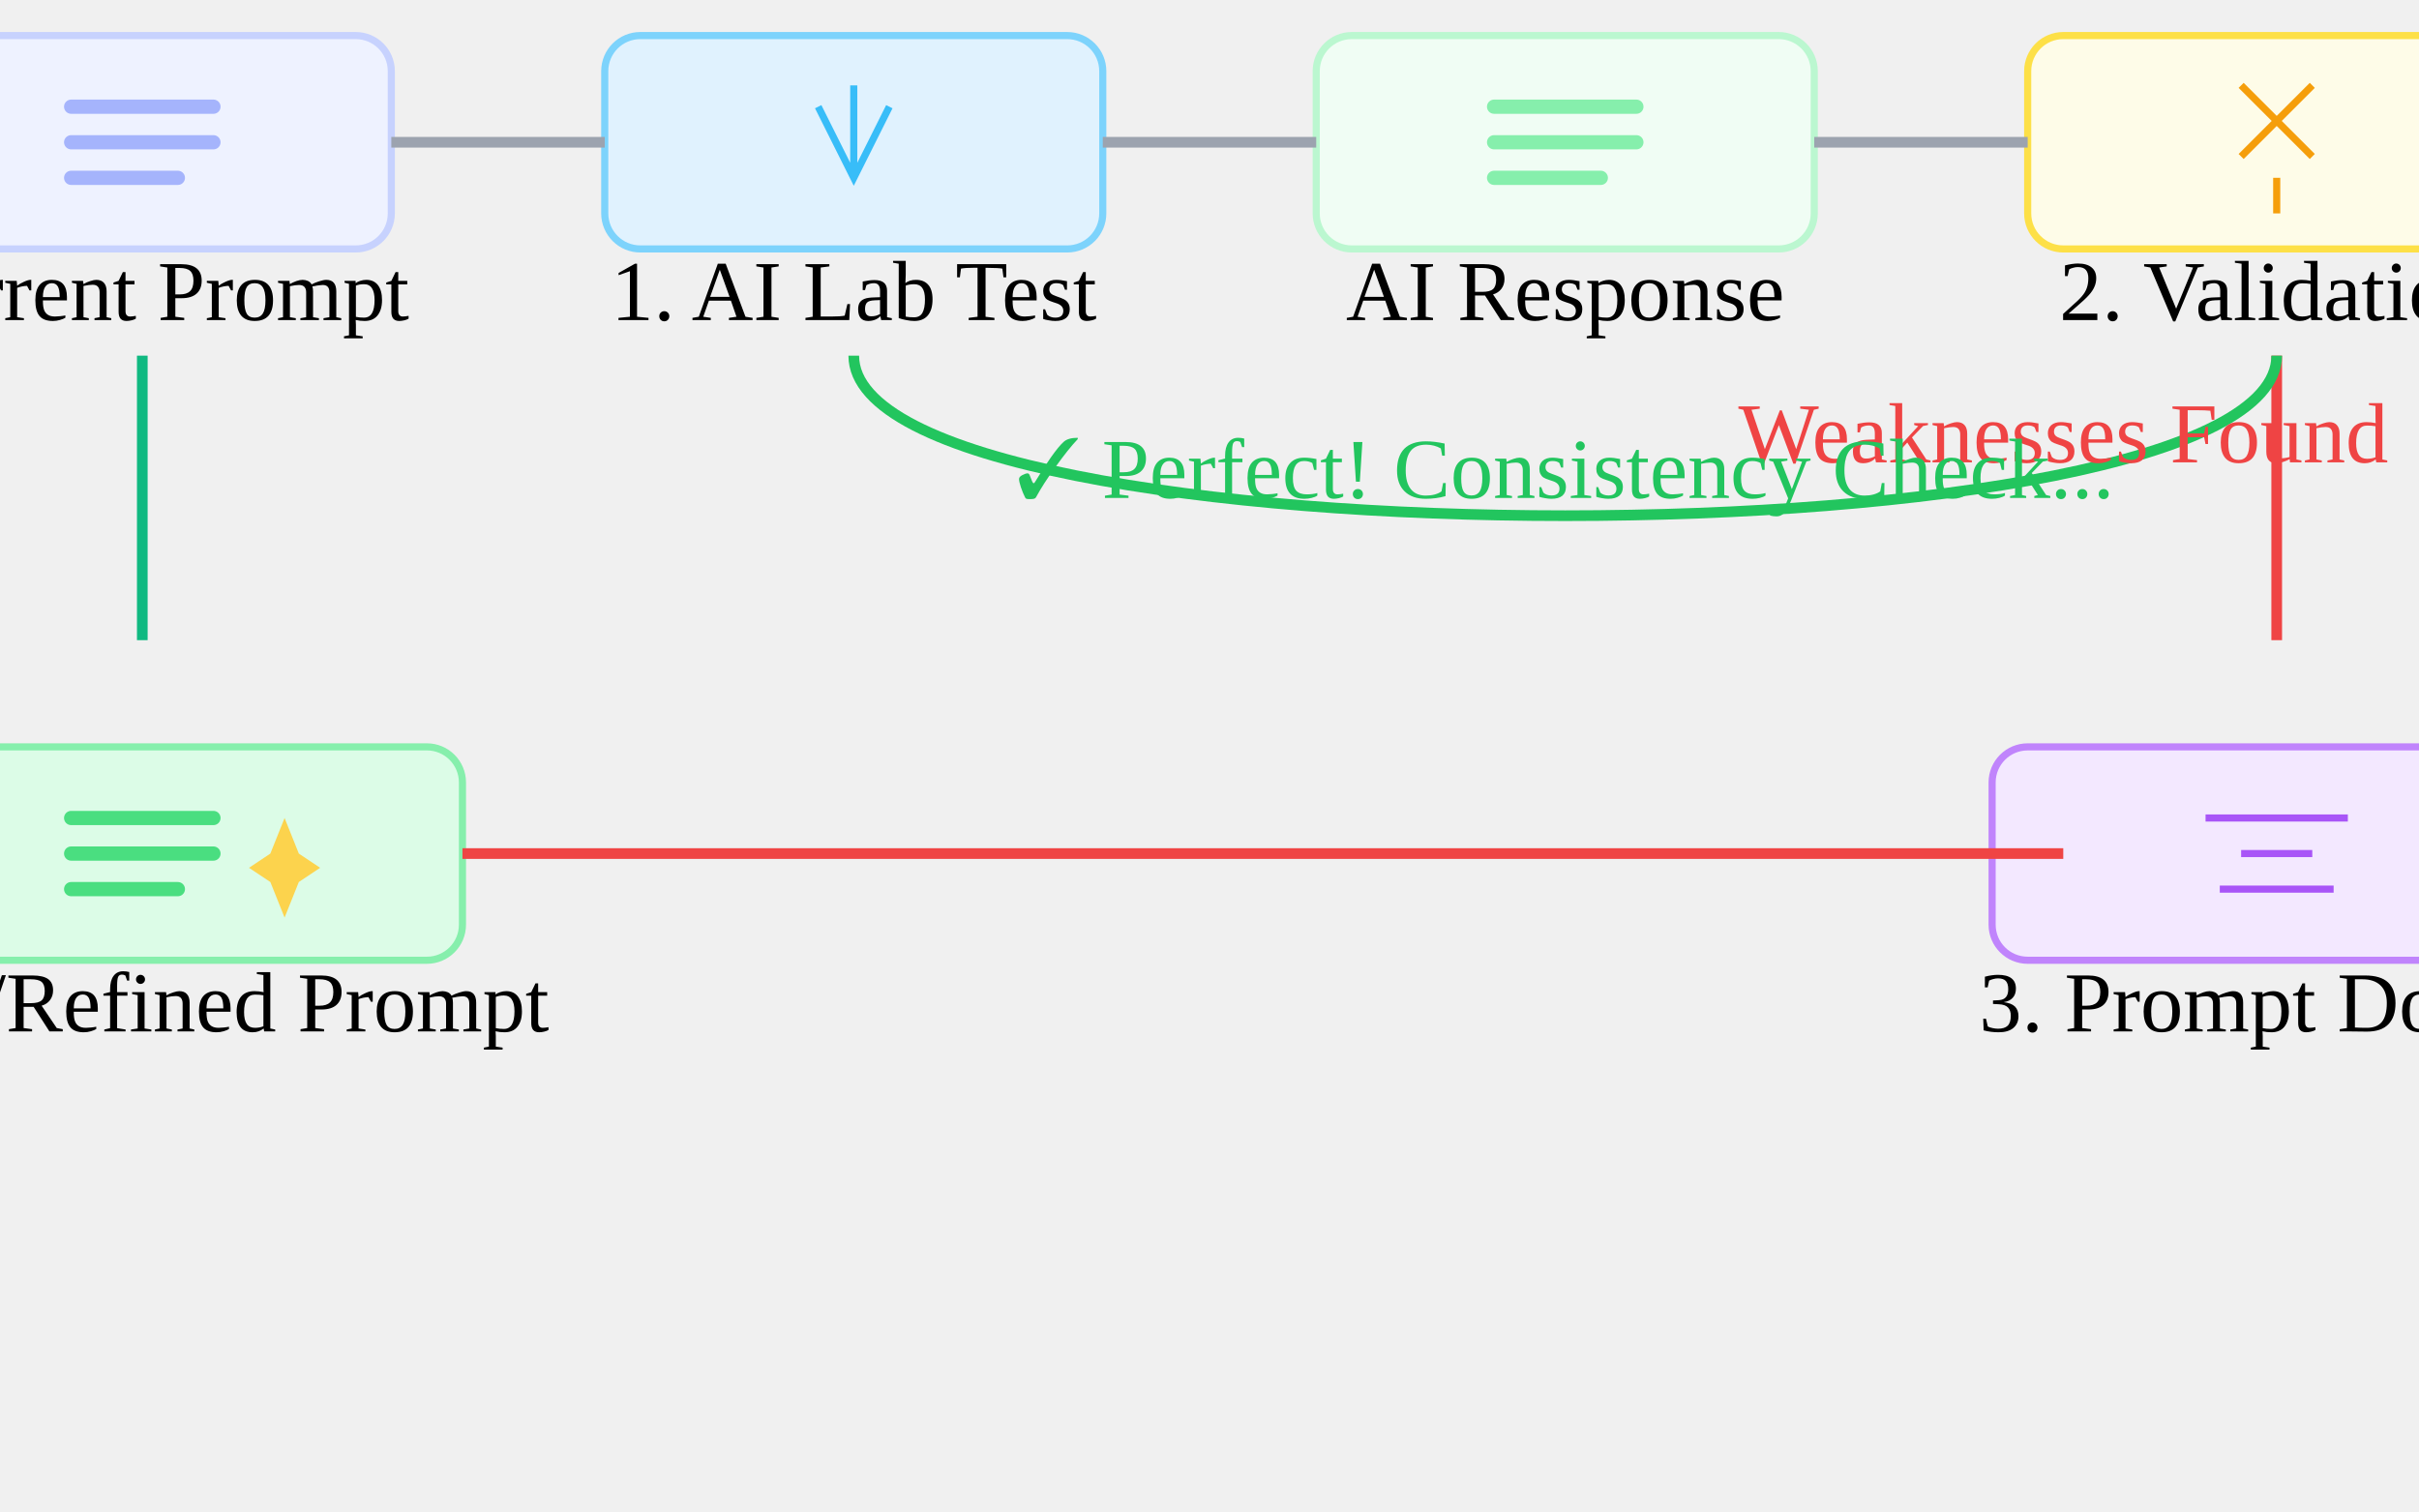
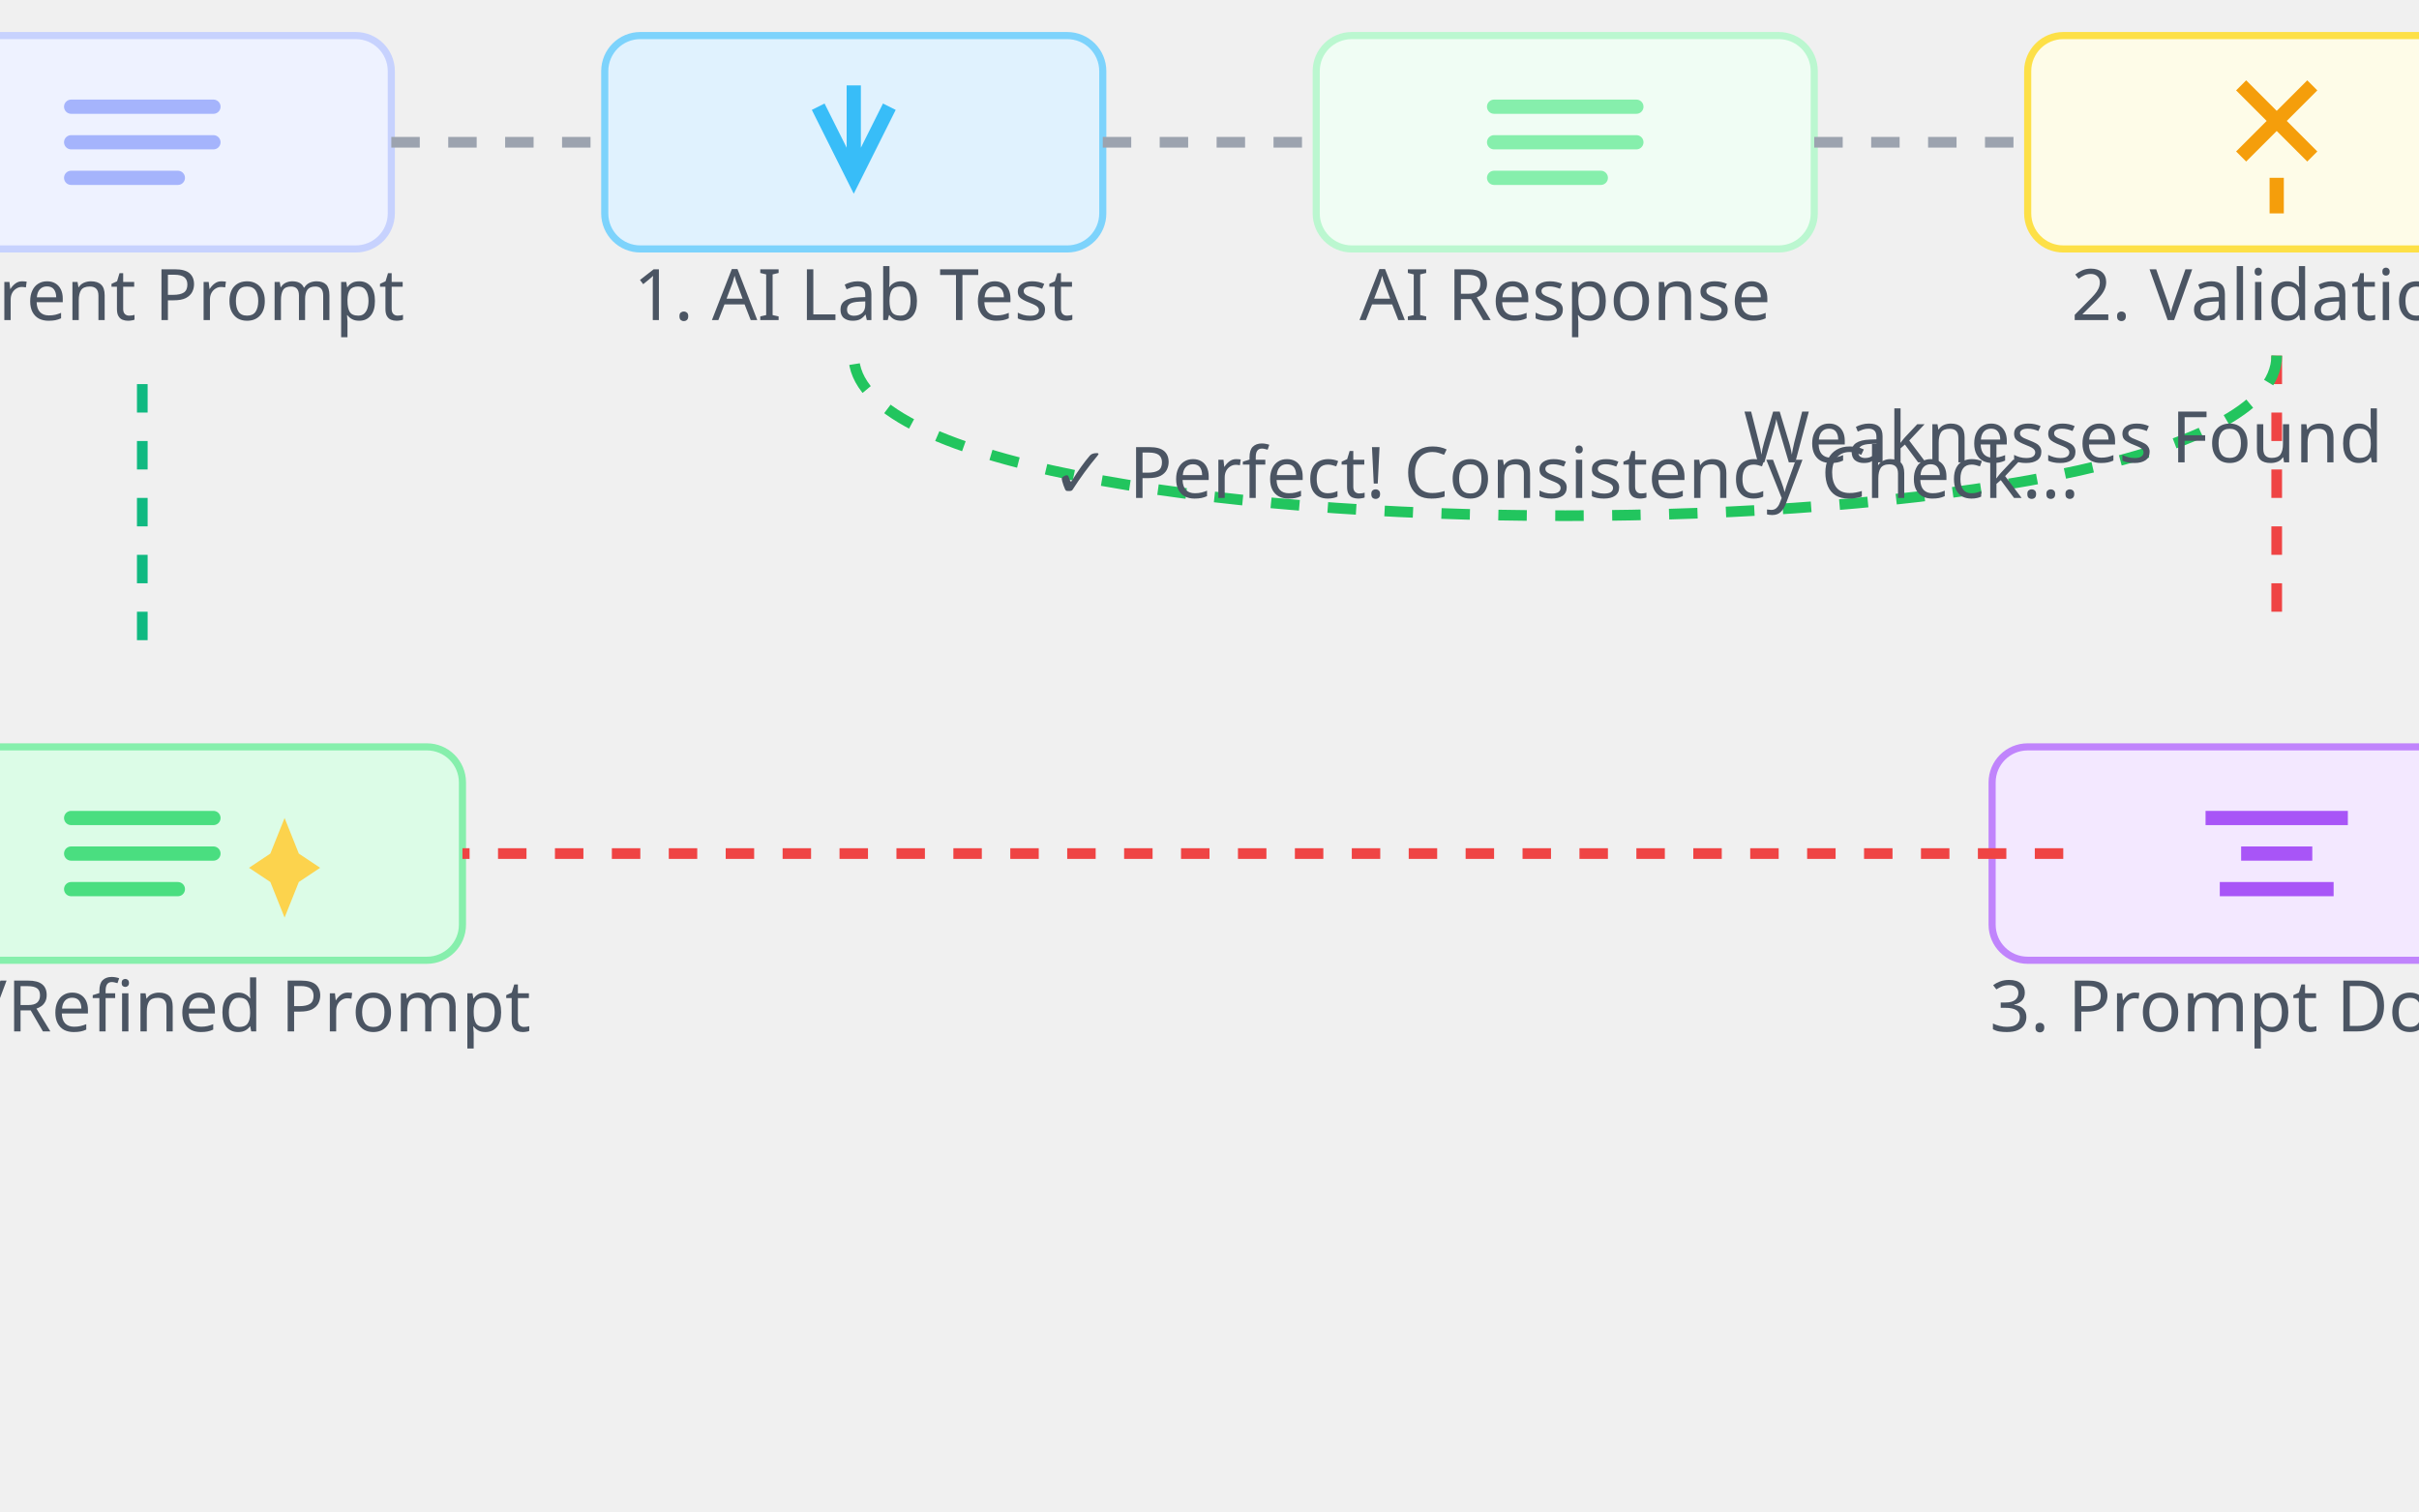
<svg xmlns="http://www.w3.org/2000/svg" viewBox="30 0 340 212.5">
  <defs>
-     <style>{`
-                 .text-label { font-family: sans-serif; font-size: 10px; fill: #4b5563; }
-                 .dark .text-label { fill: #d1d5db; }
-                 .icon { stroke-width: 2; }
-                 
-                 @keyframes dash { to { stroke-dashoffset: -100; } }
-                 .flow-arrow { stroke-dasharray: 4 4; animation: dash 2s linear infinite; }
+     <style>
+             .text-label { font-family: sans-serif; font-size: 10px; fill: #4b5563; }
+             .dark .text-label { fill: #d1d5db; }
+             .icon { stroke-width: 2; }
+             
+             @keyframes dash { to { stroke-dashoffset: -100; } }
+             .flow-arrow { stroke-dasharray: 4 4; animation: dash 2s linear infinite; }

-                 @keyframes pop-in { 0% { transform: scale(0.8); opacity: 0; } 100% { transform: scale(1); opacity: 1; } }
-                 .pop-in { animation: pop-in 0.3s ease-out forwards; }
+             @keyframes pop-in { 0% { transform: scale(0.8); opacity: 0; } 100% { transform: scale(1); opacity: 1; } }
+             .pop-in { animation: pop-in 0.3s ease-out forwards; }

-                 .fade-in-out { animation: fade-in-out 12s linear infinite; }
-                 @keyframes fade-in-out {
-                     0%, 100% { opacity: 0; }
-                     5%, 15% { opacity: 1; }
-                     20%, 100% { opacity: 0; }
-                 }
-                 
-                 .path-segment { opacity: 0; }
-                 .segment-1 { animation: show-segment 12s linear infinite 0s; }
-                 .segment-2 { animation: show-segment 12s linear infinite 1.5s; }
-                 .segment-3 { animation: show-segment 12s linear infinite 3s; }
-                 .segment-4-bad { animation: show-segment 12s linear infinite 4.5s; }
-                 .segment-5-bad { animation: show-segment 12s linear infinite 6s; }
-                 .segment-6-bad { animation: show-segment 12s linear infinite 7.5s; }
-                 .segment-7-bad { animation: show-segment 12s linear infinite 9s; }
-                 .segment-4-good { animation: show-segment 12s linear infinite 4.5s; }
+             .fade-in-out { animation: fade-in-out 12s linear infinite; }
+             @keyframes fade-in-out {
+                 0%, 100% { opacity: 0; }
+                 5%, 15% { opacity: 1; }
+                 20%, 100% { opacity: 0; }
+             }
+             
+             .path-segment { opacity: 0; }
+             .segment-1 { animation: show-segment 12s linear infinite 0s; }
+             .segment-2 { animation: show-segment 12s linear infinite 1.5s; }
+             .segment-3 { animation: show-segment 12s linear infinite 3s; }
+             .segment-4-bad { animation: show-segment 12s linear infinite 4.5s; }
+             .segment-5-bad { animation: show-segment 12s linear infinite 6s; }
+             .segment-6-bad { animation: show-segment 12s linear infinite 7.5s; }
+             .segment-7-bad { animation: show-segment 12s linear infinite 9s; }
+             .segment-4-good { animation: show-segment 12s linear infinite 4.5s; }

-                 @keyframes show-segment {
-                     0%, 99% { opacity: 0; }
-                     25%, 75% { opacity: 1; }
-                 }
-                 @keyframes show-segment-good-branch {
-                     0%, 37.4% { opacity: 0; }
-                     37.5%, 49.9% { opacity: 1; }
-                     50%, 100% { opacity: 0; }
-                 }
-                  @keyframes show-segment-bad-branch {
-                     0%, 49.9% { opacity: 0; }
-                     50%, 91.5% { opacity: 1; }
-                     91.6%, 100% { opacity: 0; }
-                 }
-                 .path-good-branch { animation: show-segment-good-branch 12s linear infinite; }
-                 .path-bad-branch { animation: show-segment-bad-branch 12s linear infinite; }
-             `}</style>
+             @keyframes show-segment {
+                 0%, 99% { opacity: 0; }
+                 25%, 75% { opacity: 1; }
+             }
+             @keyframes show-segment-good-branch {
+                 0%, 37.4% { opacity: 0; }
+                 37.5%, 49.9% { opacity: 1; }
+                 50%, 100% { opacity: 0; }
+             }
+              @keyframes show-segment-bad-branch {
+                 0%, 49.9% { opacity: 0; }
+                 50%, 91.5% { opacity: 1; }
+                 91.6%, 100% { opacity: 0; }
+             }
+             .path-good-branch { animation: show-segment-good-branch 12s linear infinite; }
+             .path-bad-branch { animation: show-segment-bad-branch 12s linear infinite; }
+         </style>
  </defs>
- 
-         {/* Nodes */}
-         <g transform="translate(50 20)">
+   <g transform="translate(50 20)">
    <rect x="-35" y="-15" width="70" height="30" rx="5" fill="#eef2ff" stroke="#c7d2fe" class="dark:fill-gray-700 dark:stroke-gray-600" />
    <path d="M-10 -5 L 10 -5 M-10 0 L 10 0 M-10 5 L 5 5" stroke="#a5b4fc" stroke-width="2" stroke-linecap="round" />
    <text x="0" y="25" text-anchor="middle" class="text-label font-semibold">Current Prompt</text>
  </g>
  <g transform="translate(150 20)">
    <rect x="-35" y="-15" width="70" height="30" rx="5" fill="#e0f2fe" stroke="#7dd3fc" class="dark:fill-gray-700 dark:stroke-gray-600" />
    <path d="M-5 -5 L 0 5 L 5 -5 M0 5 V-8" stroke="#38bdf8" fill="none" class="icon" />
    <text x="0" y="25" text-anchor="middle" class="text-label font-semibold">1. AI Lab Test</text>
  </g>
  <g transform="translate(250 20)">
    <rect x="-35" y="-15" width="70" height="30" rx="5" fill="#f0fdf4" stroke="#bbf7d0" class="dark:fill-gray-700 dark:stroke-gray-600" />
    <path d="M-10 -5 L 10 -5 M-10 0 L 10 0 M-10 5 L 5 5" stroke="#86efac" stroke-width="2" stroke-linecap="round" />
    <text x="0" y="25" text-anchor="middle" class="text-label font-semibold">AI Response</text>
  </g>
  <g transform="translate(350 20)">
    <rect x="-35" y="-15" width="70" height="30" rx="5" fill="#fefce8" stroke="#fde047" class="dark:fill-gray-700 dark:stroke-gray-600" />
    <path d="M-5 -8 L 5 2 M-5 2 L 5 -8 M0 5 L 0 10" stroke="#f59e0b" fill="none" class="icon" />
    <text x="0" y="25" text-anchor="middle" class="text-label font-semibold">2. Validation</text>
  </g>
  <g transform="translate(350 120)">
    <rect x="-40" y="-15" width="80" height="30" rx="5" fill="#f3e8ff" stroke="#c084fc" class="dark:fill-gray-700 dark:stroke-gray-600" />
    <path d="M-10 -5 H 10 M-5 0 H 5 M-8 5 H 8" stroke="#a855f7" fill="none" class="icon" />
    <text x="0" y="25" text-anchor="middle" class="text-label font-semibold">3. Prompt Doctor</text>
  </g>
  <g transform="translate(50 120)">
    <rect x="-45" y="-15" width="90" height="30" rx="5" fill="#dcfce7" stroke="#86efac" class="dark:fill-gray-700 dark:stroke-gray-600" />
    <path d="M-10 -5 L 10 -5 M-10 0 L 10 0 M-10 5 L 5 5" stroke="#4ade80" stroke-width="2" stroke-linecap="round" />
    <path d="M20 -5 L 22 0 L 25 2 L 22 4 L 20 9 L 18 4 L 15 2 L 18 0 Z" fill="#fcd34d" />
    <text x="0" y="25" text-anchor="middle" class="text-label font-semibold">4. New/Refined Prompt</text>
  </g>
- 
-         {/* Flow Arrows */}
-         <path d="M85 20 H 115" stroke="#9ca3af" stroke-width="1.5" class="flow-arrow segment-1 path-bad-branch path-good-branch" />
+   <path d="M85 20 H 115" stroke="#9ca3af" stroke-width="1.5" class="flow-arrow segment-1 path-bad-branch path-good-branch" />
  <path d="M185 20 H 215" stroke="#9ca3af" stroke-width="1.5" class="flow-arrow segment-2 path-bad-branch path-good-branch" />
  <path d="M285 20 H 315" stroke="#9ca3af" stroke-width="1.5" class="flow-arrow segment-3 path-bad-branch path-good-branch" />
-         
-         {/* Bad Path */}
-         <path d="M350 50 V 90" stroke="#ef4444" stroke-width="1.5" class="flow-arrow segment-4-bad path-bad-branch" />
+   <path d="M350 50 V 90" stroke="#ef4444" stroke-width="1.5" class="flow-arrow segment-4-bad path-bad-branch" />
  <path d="M320 120 H 95" stroke="#ef4444" stroke-width="1.5" class="flow-arrow segment-5-bad path-bad-branch" />
  <path d="M50 90 V 50" stroke="#10b981" stroke-width="1.5" class="flow-arrow segment-6-bad path-bad-branch" />
- 
-         {/* Good Path */}
-         <path d="M350 50 C 350 80, 150 80, 150 50 V 50 L 150 50 V 50" stroke="#22c55e" stroke-width="1.5" class="flow-arrow segment-4-good path-good-branch" fill="none" />
- 
-         {/* Animated Object */}
-         <g>
+   <path d="M350 50 C 350 80, 150 80, 150 50 V 50 L 150 50 V 50" stroke="#22c55e" stroke-width="1.5" class="flow-arrow segment-4-good path-good-branch" fill="none" />
+   <g>
    <path d="M-5 -7 L 5 -7 L 5 7 L -5 7 Z" fill="#60a5fa" stroke="white" stroke-width="1" class="dark:stroke-gray-800">
      <animateMotion dur="12s" repeatCount="indefinite" fill="freeze" path="M50 20 H 150 H 250 H 350 V 120 H 50 V 20" keyTimes="0; 0.125; 0.25; 0.375; 0.5; 0.75; 0.91; 1" />
    </path>
  </g>
- 
-         {/* Validation Outcomes */}
-         <g class="path-bad-branch">
+   <g class="path-bad-branch">
    <text x="320" y="65" text-anchor="middle" class="text-label font-semibold" fill="#ef4444">Weaknesses Found</text>
  </g>
  <g class="path-good-branch">
    <text x="250" y="70" text-anchor="middle" class="text-label font-semibold" fill="#22c55e">✓ Perfect! Consistency Check...</text>
  </g>
</svg>
